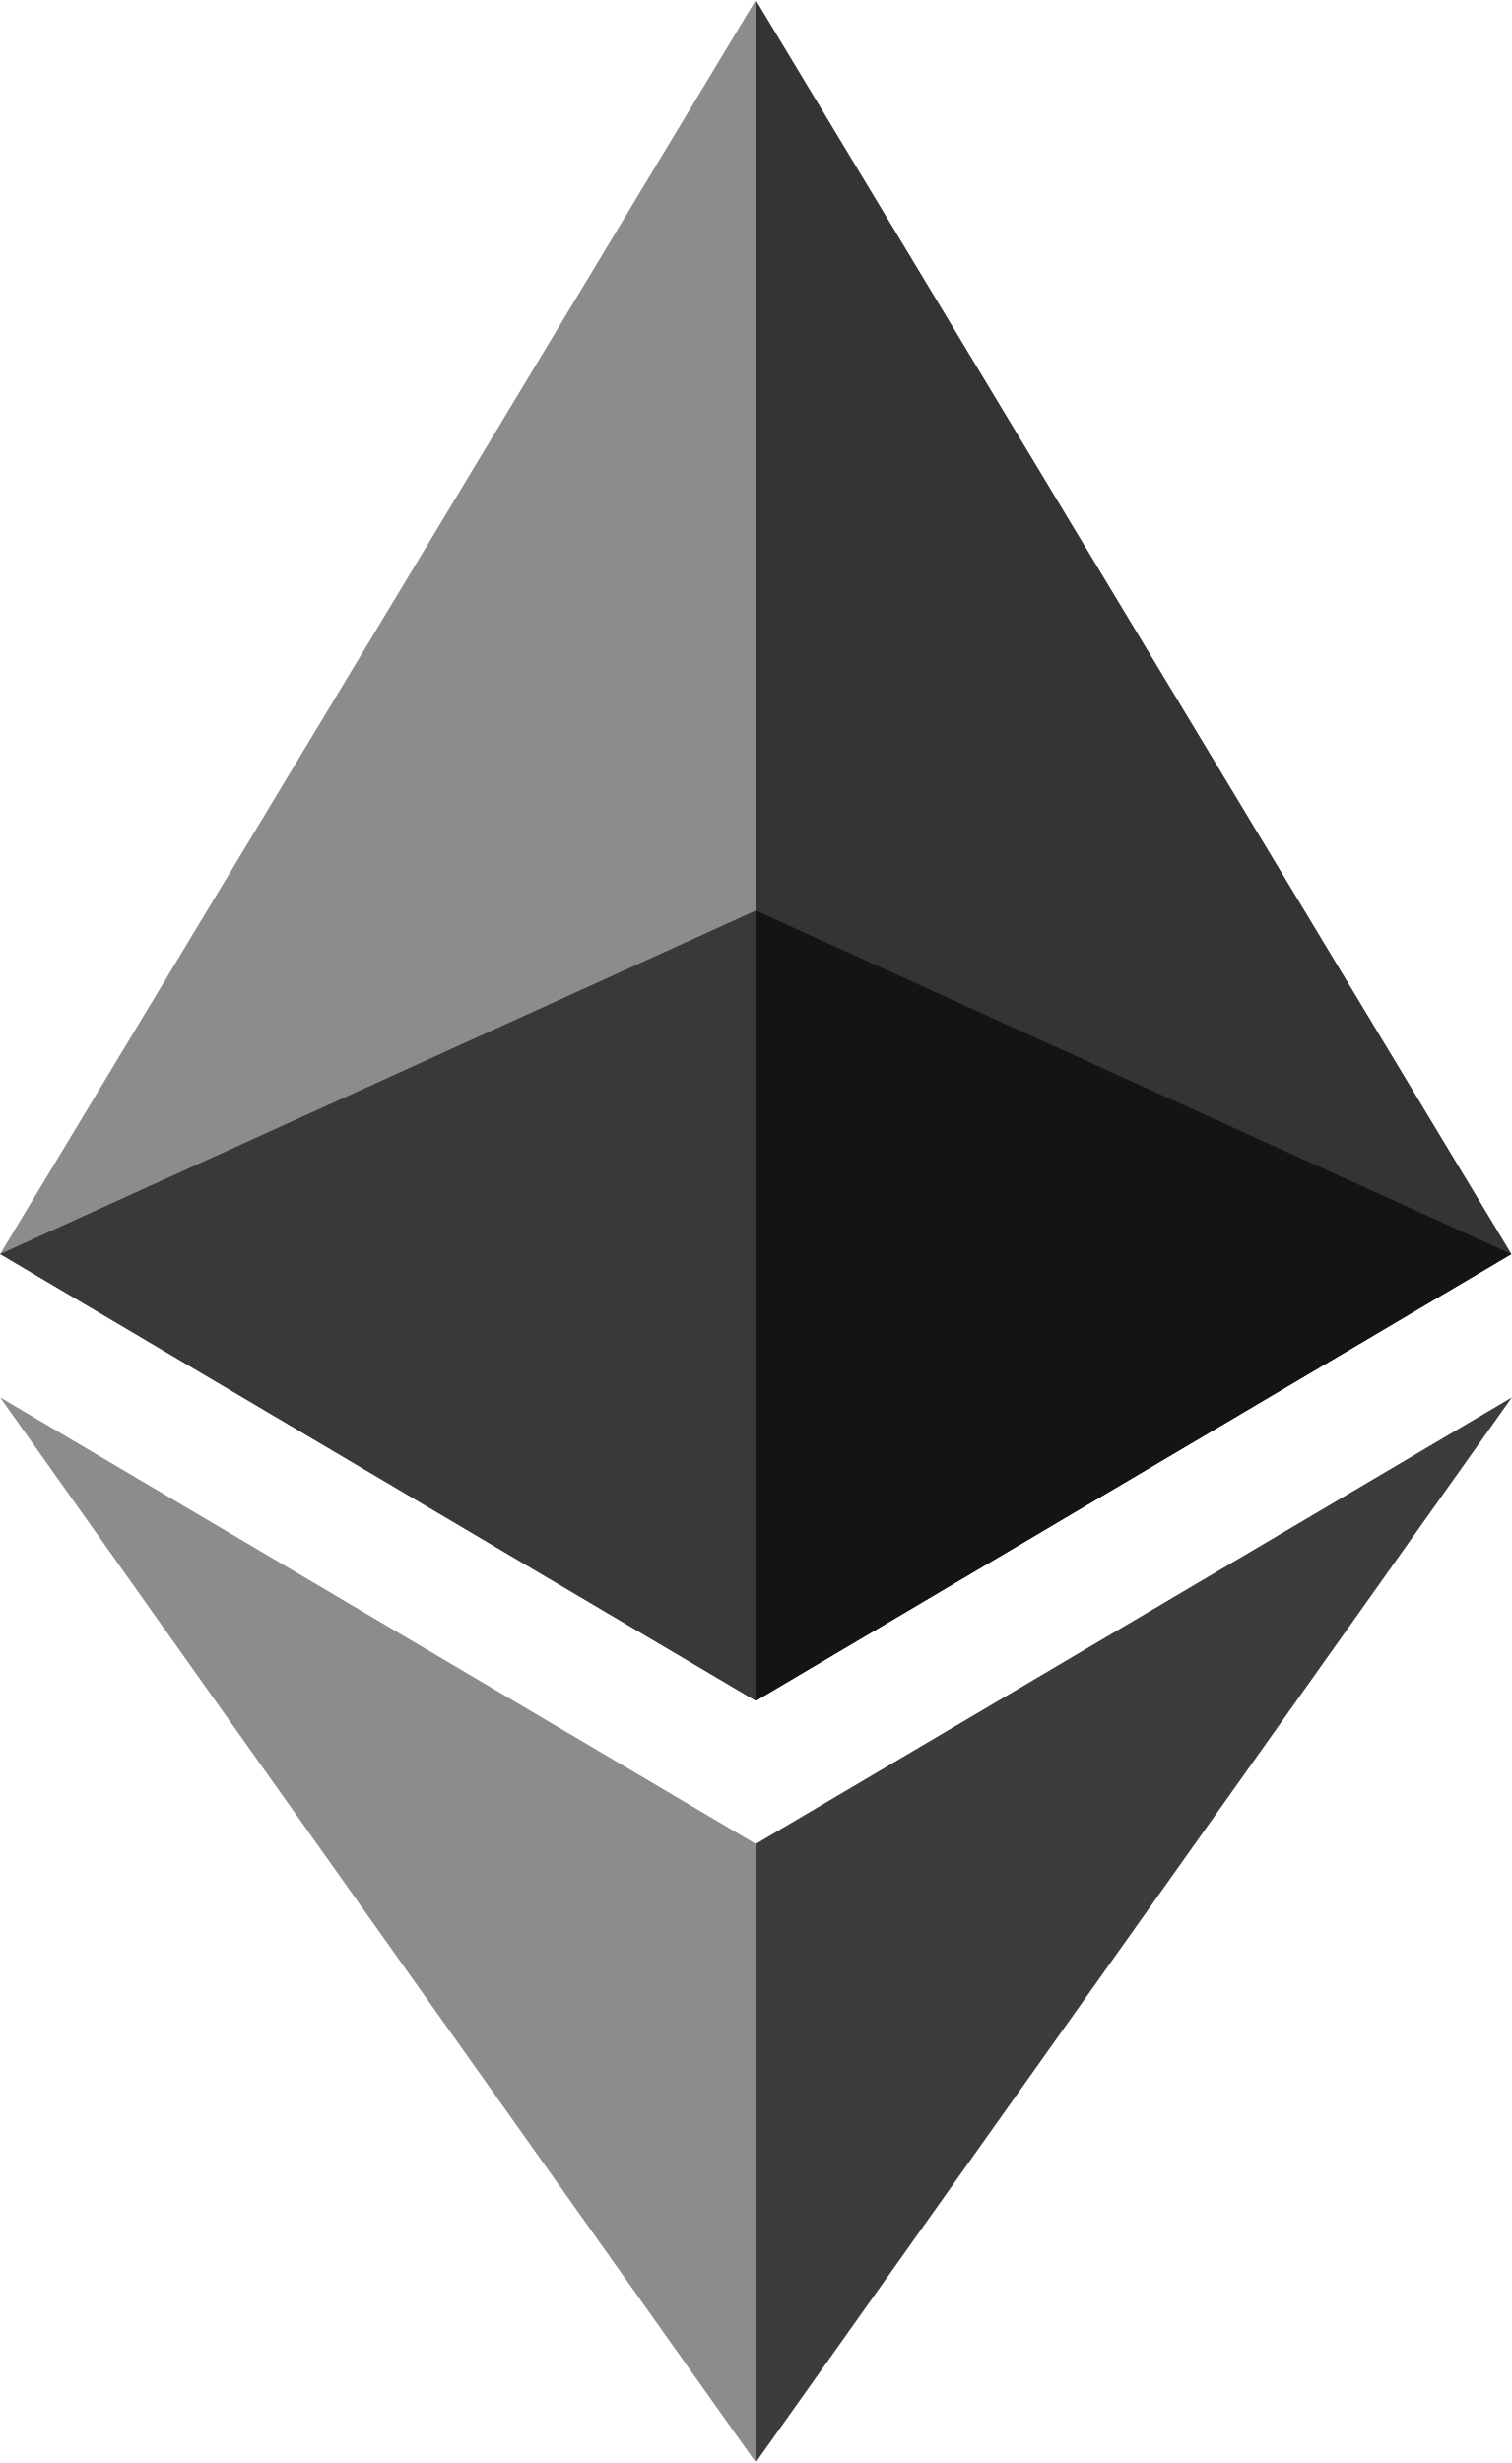
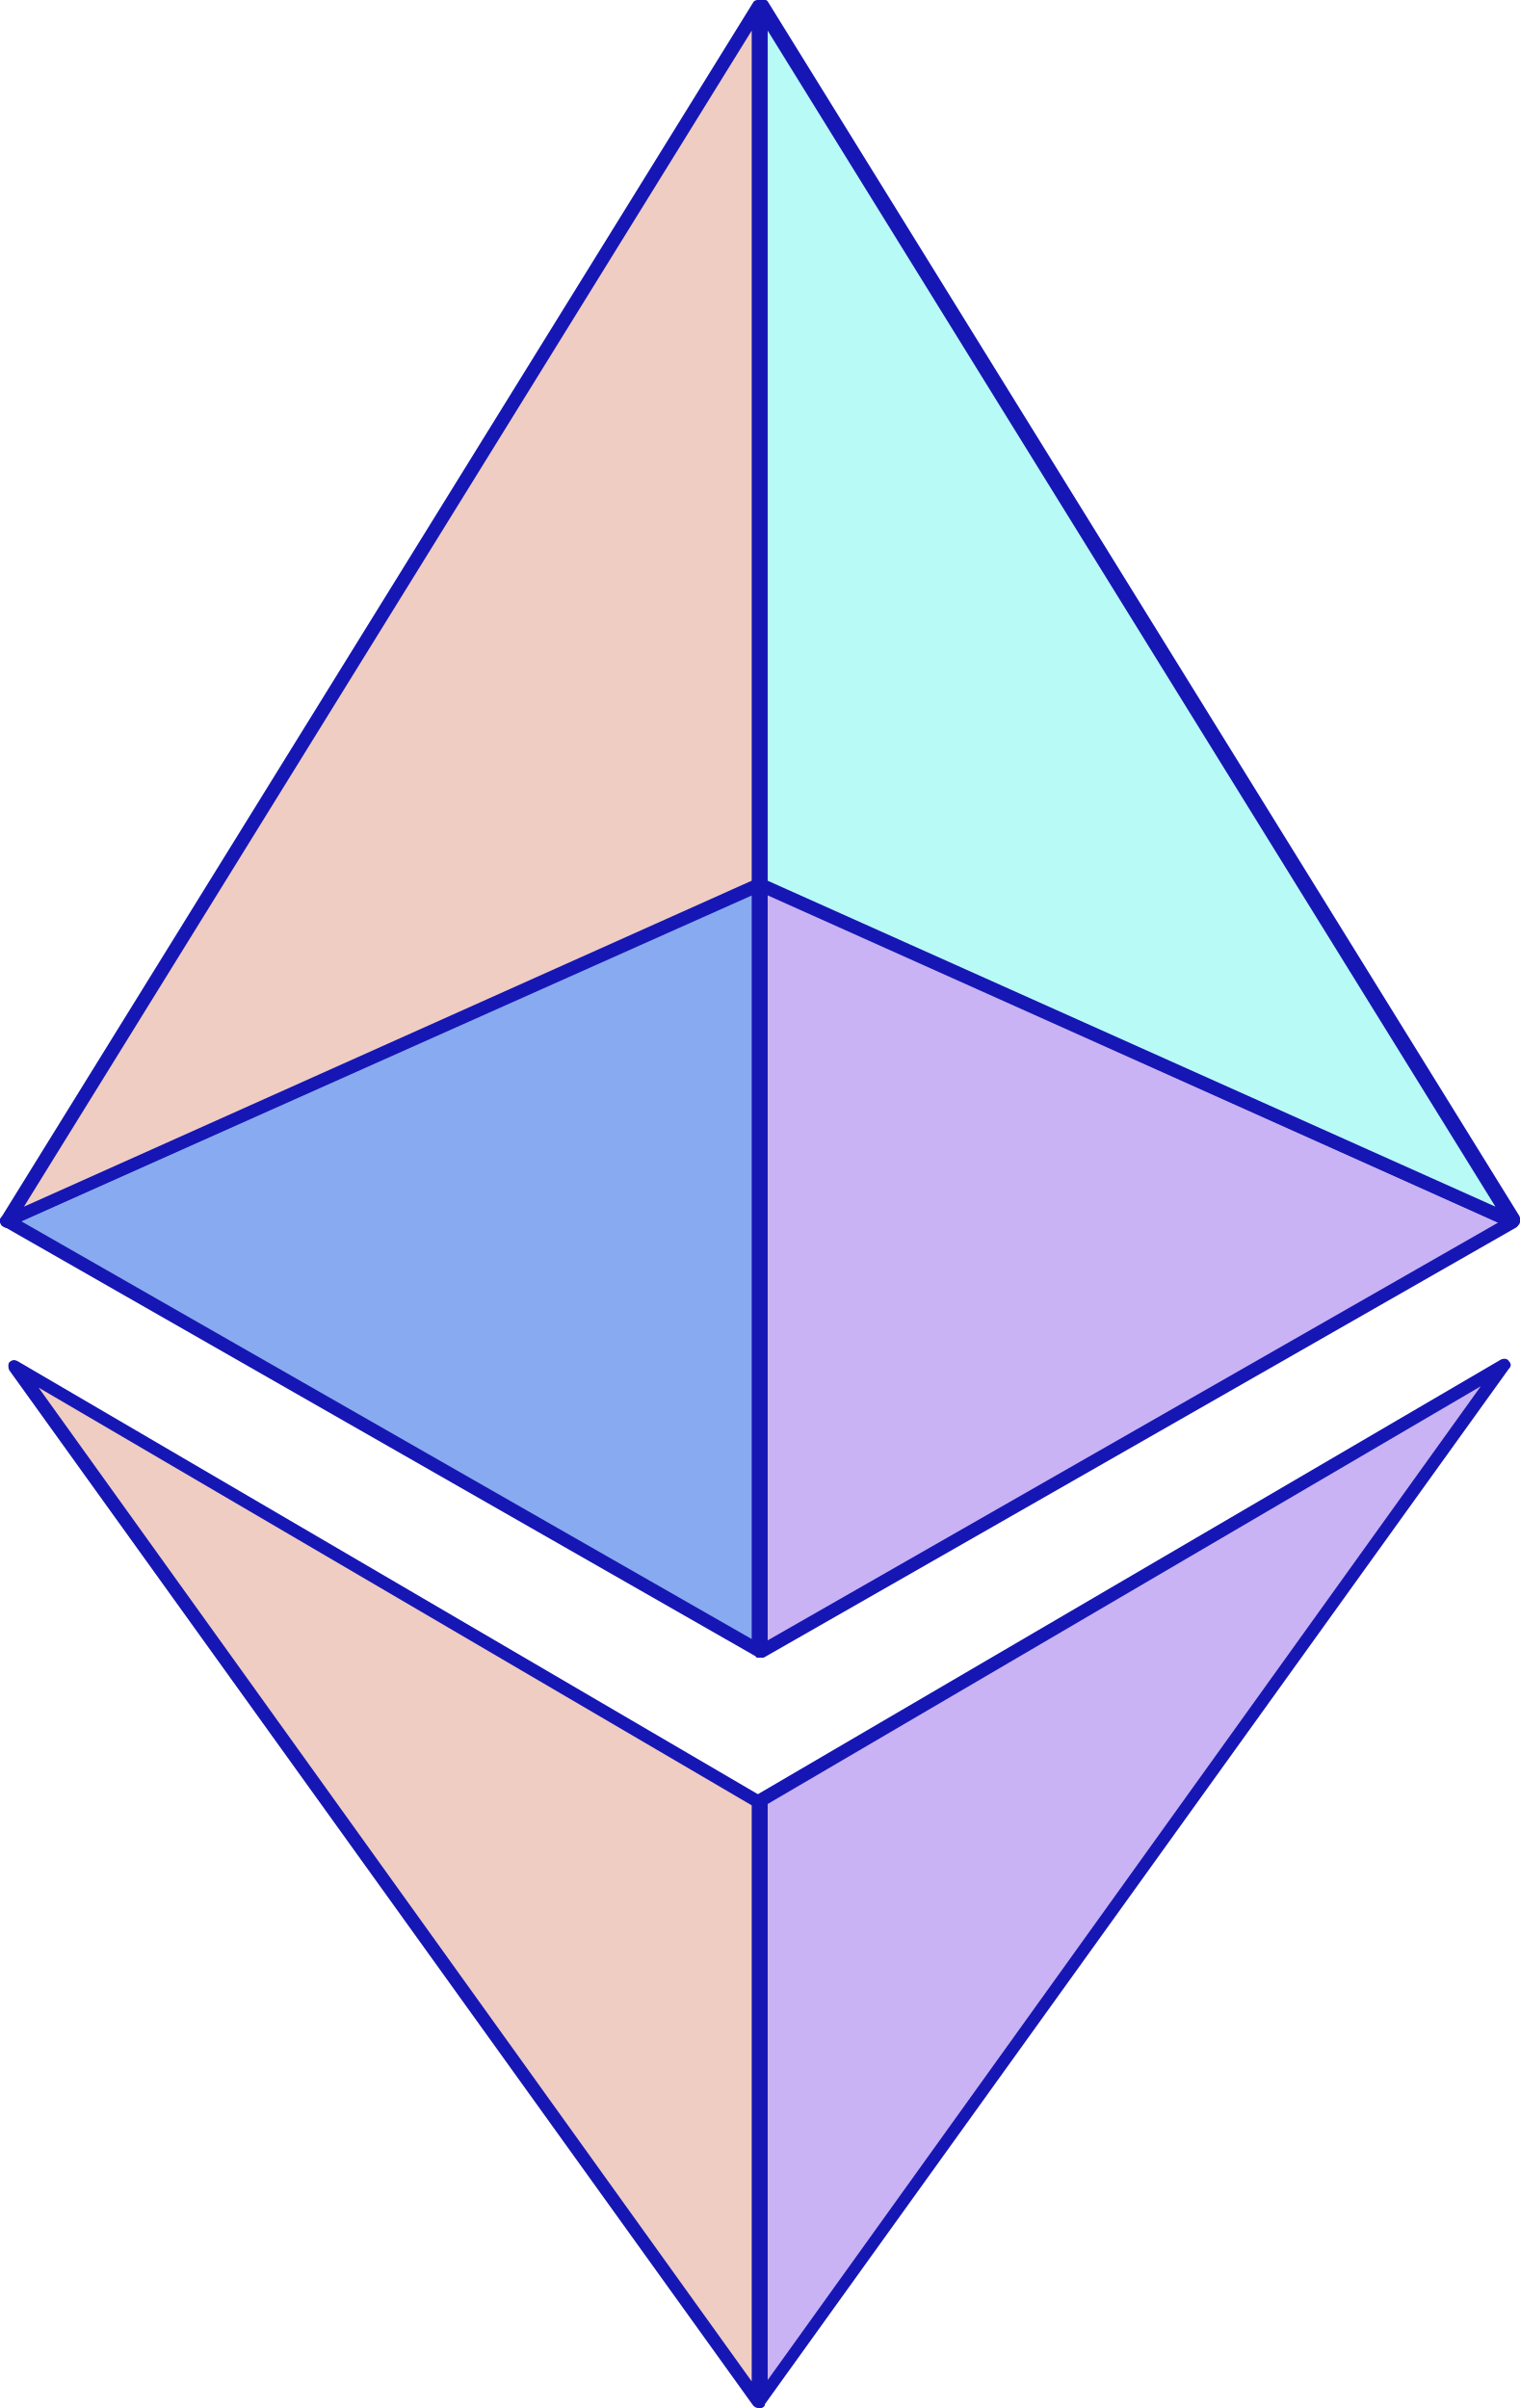
- <svg xmlns="http://www.w3.org/2000/svg" width="1535" height="2500" viewBox="0 0 256 417" preserveAspectRatio="xMidYMid">
-   <path fill="#343434" d="M127.961 0l-2.795 9.5v275.668l2.795 2.79 127.962-75.638z" />
-   <path fill="#8C8C8C" d="M127.962 0L0 212.32l127.962 75.639V154.158z" />
-   <path fill="#3C3C3B" d="M127.961 312.187l-1.575 1.92v98.199l1.575 4.6L256 236.587z" />
-   <path fill="#8C8C8C" d="M127.962 416.905v-104.72L0 236.585z" />
-   <path fill="#141414" d="M127.961 287.958l127.96-75.637-127.96-58.162z" />
-   <path fill="#393939" d="M0 212.32l127.96 75.638v-133.8z" />
+ <svg xmlns="http://www.w3.org/2000/svg" version="1.1" id="Layer_1" x="0px" y="0px" viewBox="0 0 114.2 181" style="enable-background:new 0 0 114.2 181;" xml:space="preserve">
+   <style type="text/css">
+   .st0{fill:#F0CDC2;}
+ 	.st1{fill:#1616B4;}
+ 	.st2{fill:#C9B3F5;}
+ 	.st3{fill:#88AAF1;}
+ 	.st4{fill:#B8FAF6;}
+  </style>
+   <g>
+     <g>
+       <path class="st0" d="M57,180.5v-45.2L1.1,102.7L57,180.5z">
+    </path>
+       <path class="st1" d="M57,181c-0.2,0-0.3-0.1-0.4-0.2L0.7,103c-0.1-0.2-0.1-0.5,0-0.6c0.2-0.2,0.4-0.2,0.6-0.1l55.9,32.7    c0.2,0.1,0.2,0.3,0.2,0.4v45.2c0,0.2-0.1,0.4-0.3,0.5C57.1,181,57.1,181,57,181z M2.9,104.3l53.6,74.7v-43.3L2.9,104.3z">
+    </path>
+     </g>
+     <g>
+       <path class="st2" d="M57.2,180.5v-45.2l55.9-32.7L57.2,180.5z">
+    </path>
+       <path class="st1" d="M57.2,181c-0.1,0-0.1,0-0.2,0c-0.2-0.1-0.3-0.3-0.3-0.5v-45.2c0-0.2,0.1-0.3,0.2-0.4l55.9-32.7    c0.2-0.1,0.5-0.1,0.6,0.1c0.2,0.2,0.2,0.4,0,0.6l-55.9,77.8C57.5,180.9,57.3,181,57.2,181z M57.7,135.6v43.3l53.6-74.7L57.7,135.6    z">
+    </path>
+     </g>
+     <g>
+       <path class="st3" d="M57,124.1V66.5L0.5,91.8L57,124.1z">
+    </path>
+       <path class="st1" d="M57,124.6c-0.1,0-0.2,0-0.2-0.1L0.3,92.2C0.1,92.1,0,91.9,0,91.8c0-0.2,0.1-0.4,0.3-0.4L56.8,66    c0.2-0.1,0.3-0.1,0.5,0c0.1,0.1,0.2,0.2,0.2,0.4v57.6c0,0.2-0.1,0.3-0.2,0.4C57.2,124.6,57.1,124.6,57,124.6z M1.6,91.8l54.9,31.4    v-56L1.6,91.8z">
+    </path>
+     </g>
+     <g>
+       <path class="st2" d="M57.2,124.1V66.5l56.5,25.3L57.2,124.1z">
+    </path>
+       <path class="st1" d="M57.2,124.6c-0.1,0-0.2,0-0.3-0.1c-0.2-0.1-0.2-0.3-0.2-0.4V66.5c0-0.2,0.1-0.3,0.2-0.4    c0.1-0.1,0.3-0.1,0.5,0l56.5,25.3c0.2,0.1,0.3,0.2,0.3,0.4c0,0.2-0.1,0.4-0.3,0.5l-56.5,32.3C57.4,124.6,57.3,124.6,57.2,124.6z     M57.7,67.3v56l54.9-31.4L57.7,67.3z">
+    </path>
+     </g>
+     <g>
+       <path class="st0" d="M0.5,91.8L57,0.5v66L0.5,91.8z">
+    </path>
+       <path class="st1" d="M0.5,92.3c-0.1,0-0.3-0.1-0.4-0.2c-0.1-0.2-0.2-0.4,0-0.6L56.6,0.2C56.7,0,56.9,0,57.1,0    c0.2,0.1,0.4,0.3,0.4,0.5v66c0,0.2-0.1,0.4-0.3,0.5L0.7,92.2C0.6,92.3,0.6,92.3,0.5,92.3z M56.5,2.3L1.8,90.7l54.7-24.5V2.3z">
+    </path>
+     </g>
+     <g>
+       <path class="st4" d="M113.7,91.8L57.2,0.5v66L113.7,91.8z">
+    </path>
+       <path class="st1" d="M113.7,92.3c-0.1,0-0.1,0-0.2,0L57,66.9c-0.2-0.1-0.3-0.3-0.3-0.5v-66c0-0.2,0.1-0.4,0.4-0.5    c0.2-0.1,0.4,0,0.6,0.2l56.5,91.3c0.1,0.2,0.1,0.4,0,0.6C114,92.2,113.8,92.3,113.7,92.3z M57.7,66.2l54.7,24.5L57.7,2.3V66.2z">
+    </path>
+     </g>
+   </g>
</svg>
